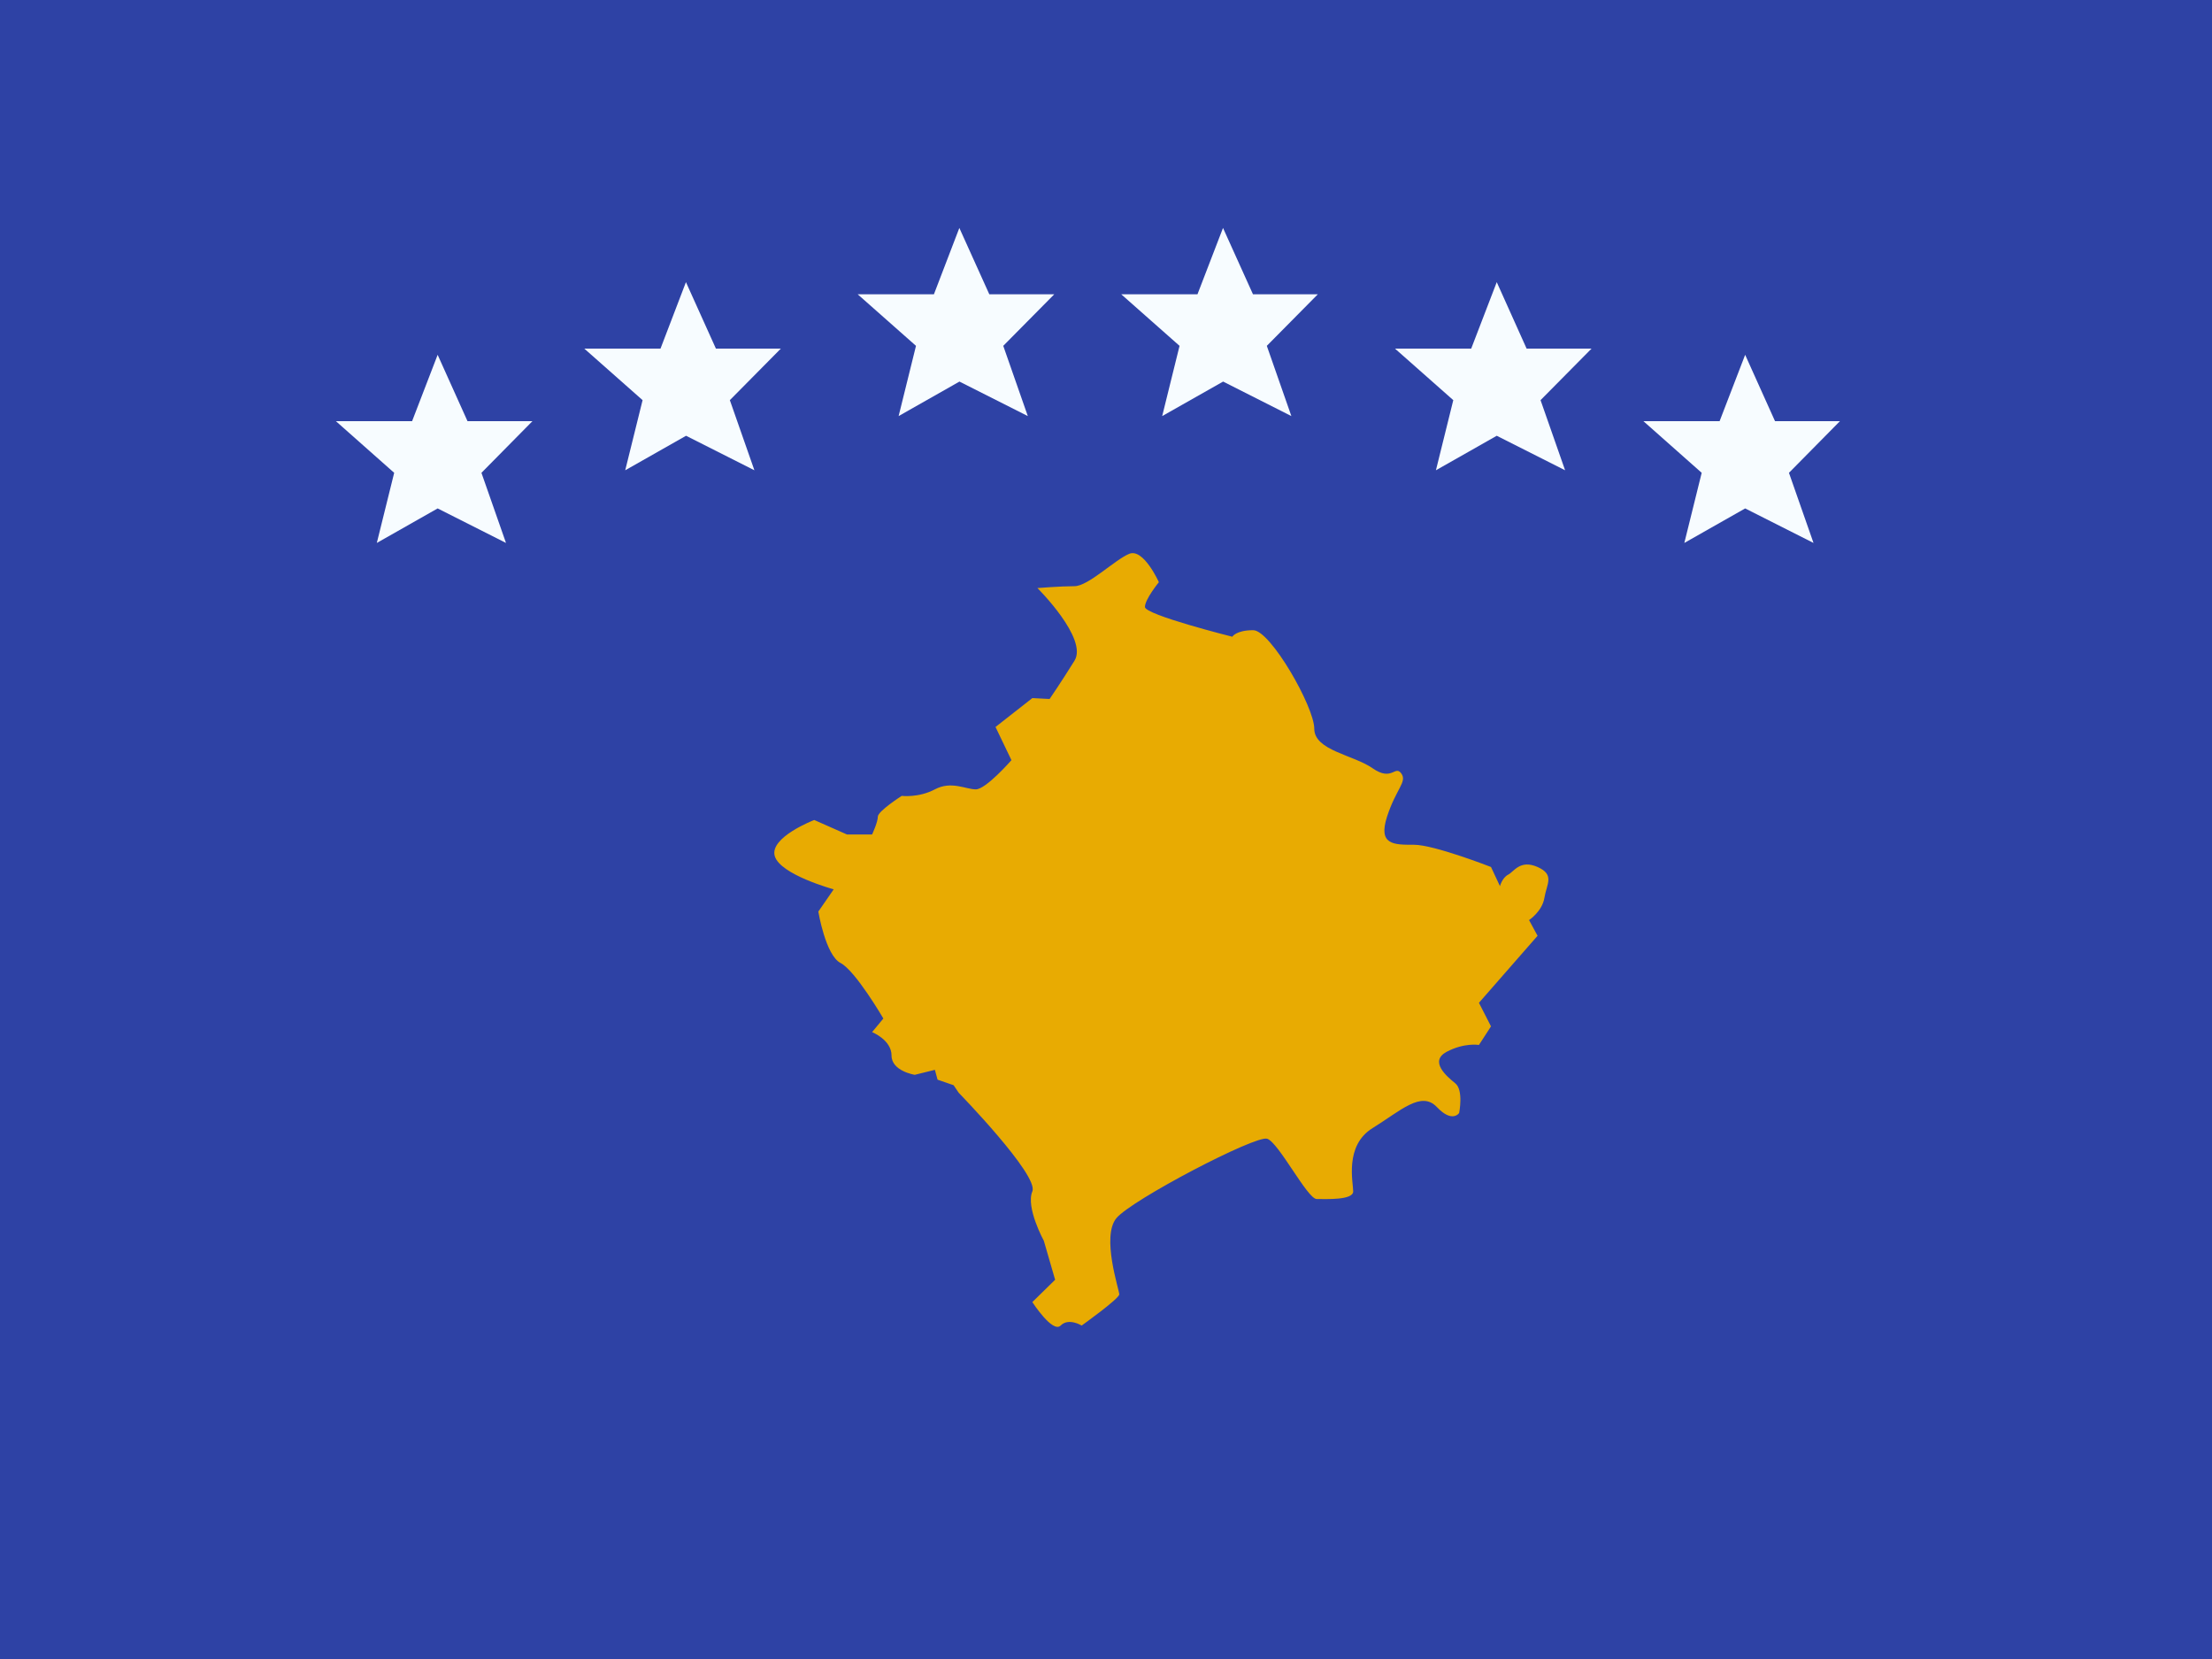
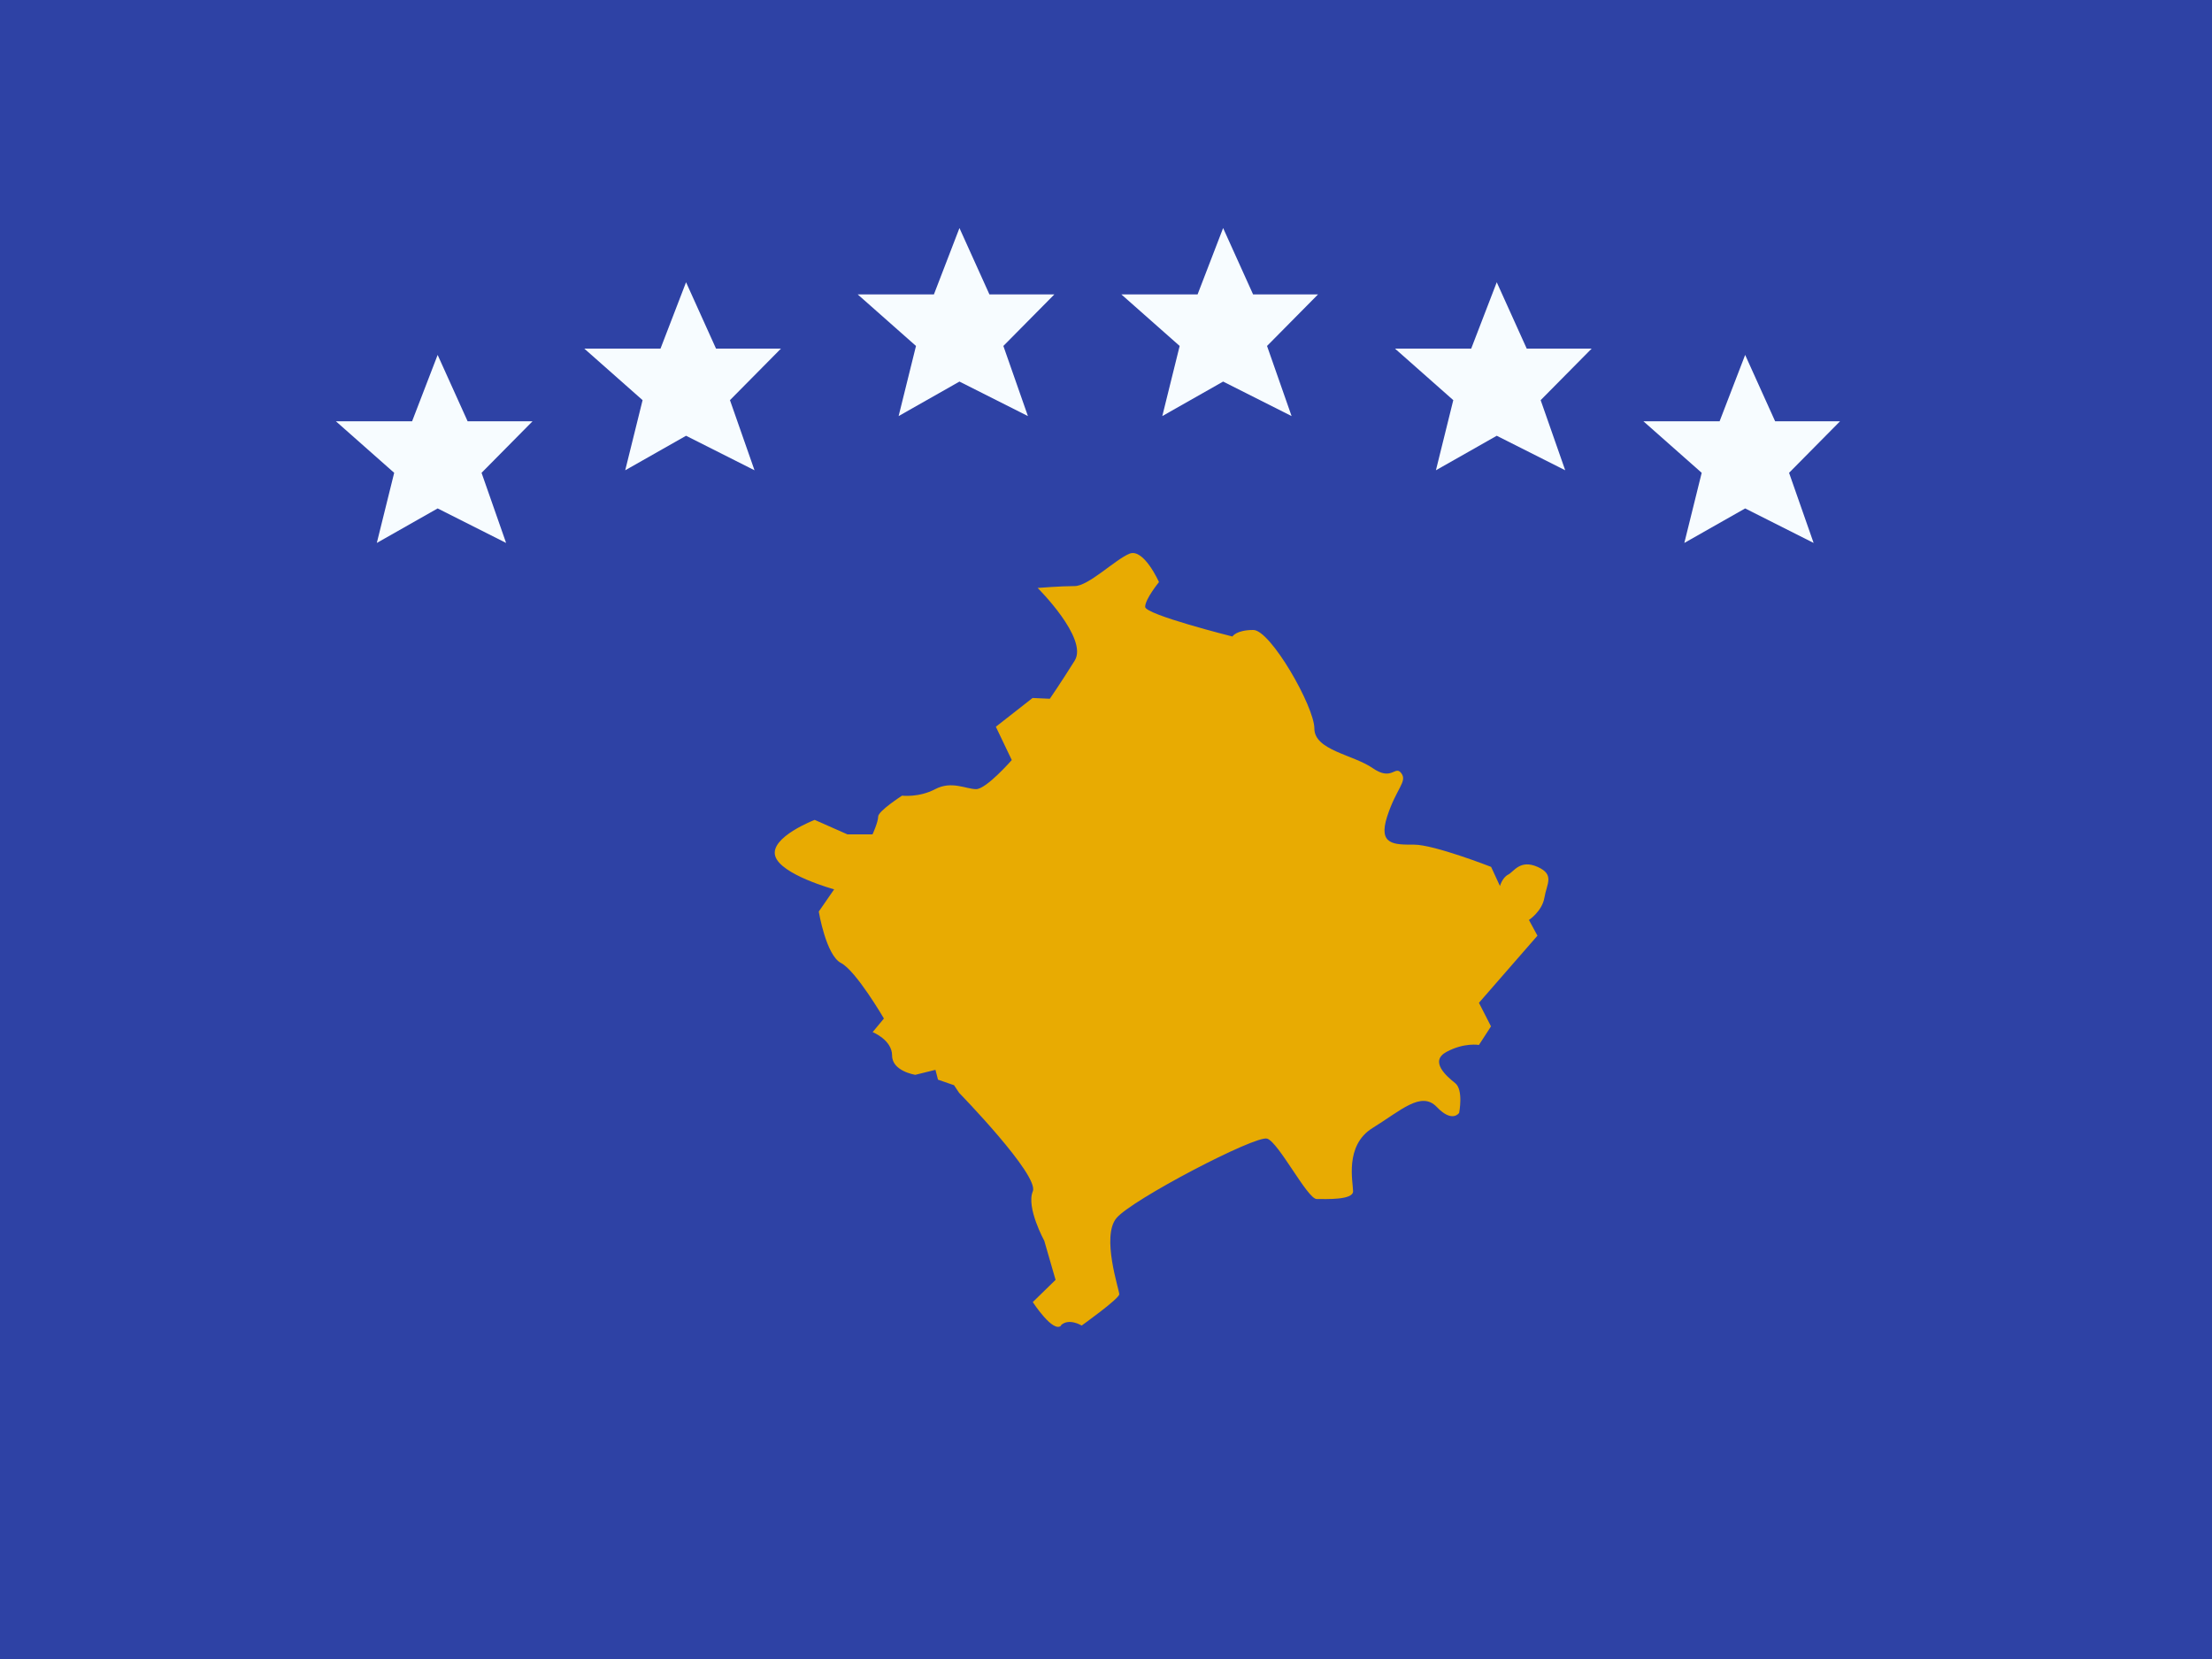
- <svg xmlns="http://www.w3.org/2000/svg" width="20" height="15" viewBox="0 0 20 15" fill="none">
-   <mask id="mask0" mask-type="alpha" maskUnits="userSpaceOnUse" x="0" y="0" width="20" height="15">
-     <rect width="20" height="15" fill="white" />
-   </mask>
-   <g mask="url(#mask0)">
- </g>
-   <path fill-rule="evenodd" clip-rule="evenodd" d="M0 0H20V15H0V0Z" fill="#2E42A5" />
-   <path d="M9.59 11.985C9.662 11.912 9.78 11.985 9.78 11.985C9.78 11.985 10.12 11.742 10.12 11.703C10.12 11.663 9.956 11.181 10.094 11.014C10.232 10.848 11.353 10.262 11.457 10.296C11.561 10.329 11.821 10.841 11.905 10.841C11.99 10.841 12.235 10.853 12.235 10.772C12.235 10.691 12.154 10.358 12.41 10.2C12.666 10.041 12.85 9.861 12.991 10.009C13.132 10.158 13.193 10.063 13.193 10.063C13.193 10.063 13.235 9.855 13.157 9.794C13.08 9.732 12.92 9.596 13.08 9.51C13.241 9.425 13.372 9.448 13.372 9.448L13.481 9.28L13.372 9.067L13.902 8.461L13.825 8.319C13.825 8.319 13.944 8.241 13.964 8.117C13.984 7.993 14.06 7.909 13.902 7.839C13.743 7.769 13.689 7.882 13.635 7.909C13.582 7.937 13.562 8.012 13.562 8.012L13.481 7.839C13.481 7.839 12.967 7.638 12.785 7.638C12.603 7.638 12.458 7.641 12.541 7.384C12.624 7.128 12.726 7.069 12.669 6.992C12.612 6.916 12.586 7.069 12.41 6.946C12.235 6.824 11.883 6.786 11.883 6.588C11.883 6.391 11.487 5.698 11.331 5.698C11.175 5.698 11.142 5.757 11.142 5.757C11.142 5.757 10.352 5.559 10.352 5.488C10.352 5.418 10.478 5.264 10.478 5.264C10.478 5.264 10.34 4.956 10.211 5.007C10.082 5.059 9.84 5.3 9.715 5.3C9.59 5.3 9.38 5.317 9.38 5.317C9.38 5.317 9.84 5.774 9.715 5.974C9.59 6.175 9.49 6.32 9.49 6.32L9.334 6.312L9.001 6.573L9.145 6.873C9.145 6.873 8.915 7.137 8.823 7.137C8.732 7.137 8.601 7.058 8.453 7.137C8.305 7.215 8.153 7.196 8.153 7.196C8.153 7.196 7.937 7.334 7.937 7.384C7.937 7.434 7.885 7.545 7.885 7.545H7.658L7.362 7.414C7.362 7.414 6.956 7.57 7.005 7.74C7.054 7.909 7.538 8.041 7.538 8.041L7.399 8.242C7.399 8.242 7.464 8.637 7.6 8.707C7.735 8.777 7.987 9.209 7.987 9.209L7.885 9.332C7.885 9.332 8.061 9.402 8.061 9.544C8.061 9.685 8.271 9.718 8.271 9.718L8.453 9.673L8.477 9.762L8.622 9.812L8.668 9.88C8.668 9.88 9.395 10.627 9.334 10.772C9.273 10.917 9.438 11.219 9.438 11.219L9.54 11.571L9.334 11.773C9.334 11.773 9.518 12.058 9.59 11.985Z" fill="#E8AB02" />
-   <path fill-rule="evenodd" clip-rule="evenodd" d="M15.779 4.597L15.229 4.909L15.386 4.275L14.859 3.808H15.548L15.779 3.208L16.049 3.808H16.636L16.175 4.275L16.397 4.909L15.779 4.597Z" fill="#F7FCFF" />
-   <path fill-rule="evenodd" clip-rule="evenodd" d="M13.533 3.94L12.983 4.252L13.14 3.618L12.613 3.152H13.302L13.533 2.551L13.803 3.152H14.39L13.929 3.618L14.151 4.252L13.533 3.94Z" fill="#F7FCFF" />
-   <path fill-rule="evenodd" clip-rule="evenodd" d="M11.059 3.45L10.508 3.762L10.665 3.127L10.138 2.661H10.827L11.058 2.061L11.329 2.661H11.915L11.454 3.127L11.676 3.762L11.059 3.45Z" fill="#F7FCFF" />
-   <path fill-rule="evenodd" clip-rule="evenodd" d="M3.957 4.597L3.407 4.909L3.564 4.275L3.037 3.808H3.726L3.957 3.208L4.227 3.808H4.814L4.353 4.275L4.575 4.909L3.957 4.597Z" fill="#F7FCFF" />
-   <path fill-rule="evenodd" clip-rule="evenodd" d="M6.203 3.94L5.653 4.252L5.81 3.618L5.283 3.152H5.972L6.202 2.551L6.473 3.152H7.06L6.599 3.618L6.821 4.252L6.203 3.94Z" fill="#F7FCFF" />
-   <path fill-rule="evenodd" clip-rule="evenodd" d="M8.675 3.45L8.125 3.762L8.282 3.127L7.755 2.661H8.444L8.674 2.061L8.945 2.661H9.532L9.071 3.127L9.293 3.762L8.675 3.45Z" fill="#F7FCFF" />
+ <svg xmlns="http://www.w3.org/2000/svg" fill="none" height="15" viewBox="0 0 20 15" width="20">
+   <path clip-rule="evenodd" d="m0 0h20v15h-20z" fill="#2e42a5" fill-rule="evenodd" />
+   <path d="m9.59 11.985c.072-.073.19 0 .19 0s.34-.243.34-.283c0-.04-.164-.521-.026-.688.138-.167 1.259-.752 1.363-.719.104.033.364.546.448.546s.329.011.329-.07-.08-.414.176-.572.44-.338.581-.19c.141.148.202.053.202.053s.041-.208-.036-.269c-.077-.061-.237-.198-.077-.283.161-.086.292-.062.292-.062l.109-.168-.109-.213.529-.607-.077-.142s.119-.078.14-.202c.02-.124.096-.208-.062-.278-.159-.07-.213.043-.266.07s-.074.103-.074.103l-.08-.173s-.514-.201-.696-.201c-.182 0-.327.003-.244-.254.083-.257.185-.316.128-.392-.057-.076-.083.076-.259-.046-.176-.122-.527-.161-.527-.358 0-.198-.396-.891-.552-.891-.156 0-.189.059-.189.059s-.789-.198-.789-.268c0-.071.125-.224.125-.224s-.137-.308-.266-.257c-.129.052-.371.293-.496.293s-.335.017-.335.017.46.457.335.657-.225.345-.225.345l-.156-.007-.332.26.144.301s-.23.263-.322.263c-.091 0-.222-.078-.37 0-.148.078-.3.059-.3.059s-.216.139-.216.189c0 .05-.051.161-.051.161h-.227l-.296-.131s-.406.156-.357.326.533.302.533.302l-.139.201s.065.395.201.465c.136.07.388.502.388.502l-.102.123s.176.07.176.212c0 .142.21.174.21.174l.182-.045.023.089.145.05.046.069s.727.746.666.891c-.061.145.104.447.104.447l.102.353-.206.201s.185.285.257.212z" fill="#e8ab02" />
+   <g clip-rule="evenodd" fill="#f7fcff" fill-rule="evenodd">
+     <path d="m15.779 4.597-.55.312.157-.634-.527-.466h.689l.231-.6.271.6h.587l-.461.466.222.634z" />
+     <path d="m13.533 3.94-.55.312.157-.634-.527-.466h.689l.231-.6.271.6h.587l-.461.466.222.634z" />
+     <path d="m11.059 3.45-.55.312.157-.634-.527-.466h.689l.231-.6.271.6h.587l-.461.466.222.634z" />
+     <path d="m3.957 4.597-.55.312.157-.634-.527-.466h.689l.231-.6.271.6h.587l-.461.466.222.634z" />
+     <path d="m6.203 3.94-.55.312.157-.634-.527-.466h.689l.231-.6.271.6h.587l-.461.466.222.634z" />
+     <path d="m8.675 3.45-.55.312.157-.634-.527-.466h.689l.231-.6.271.6h.587l-.461.466.222.634z" />
+   </g>
</svg>
